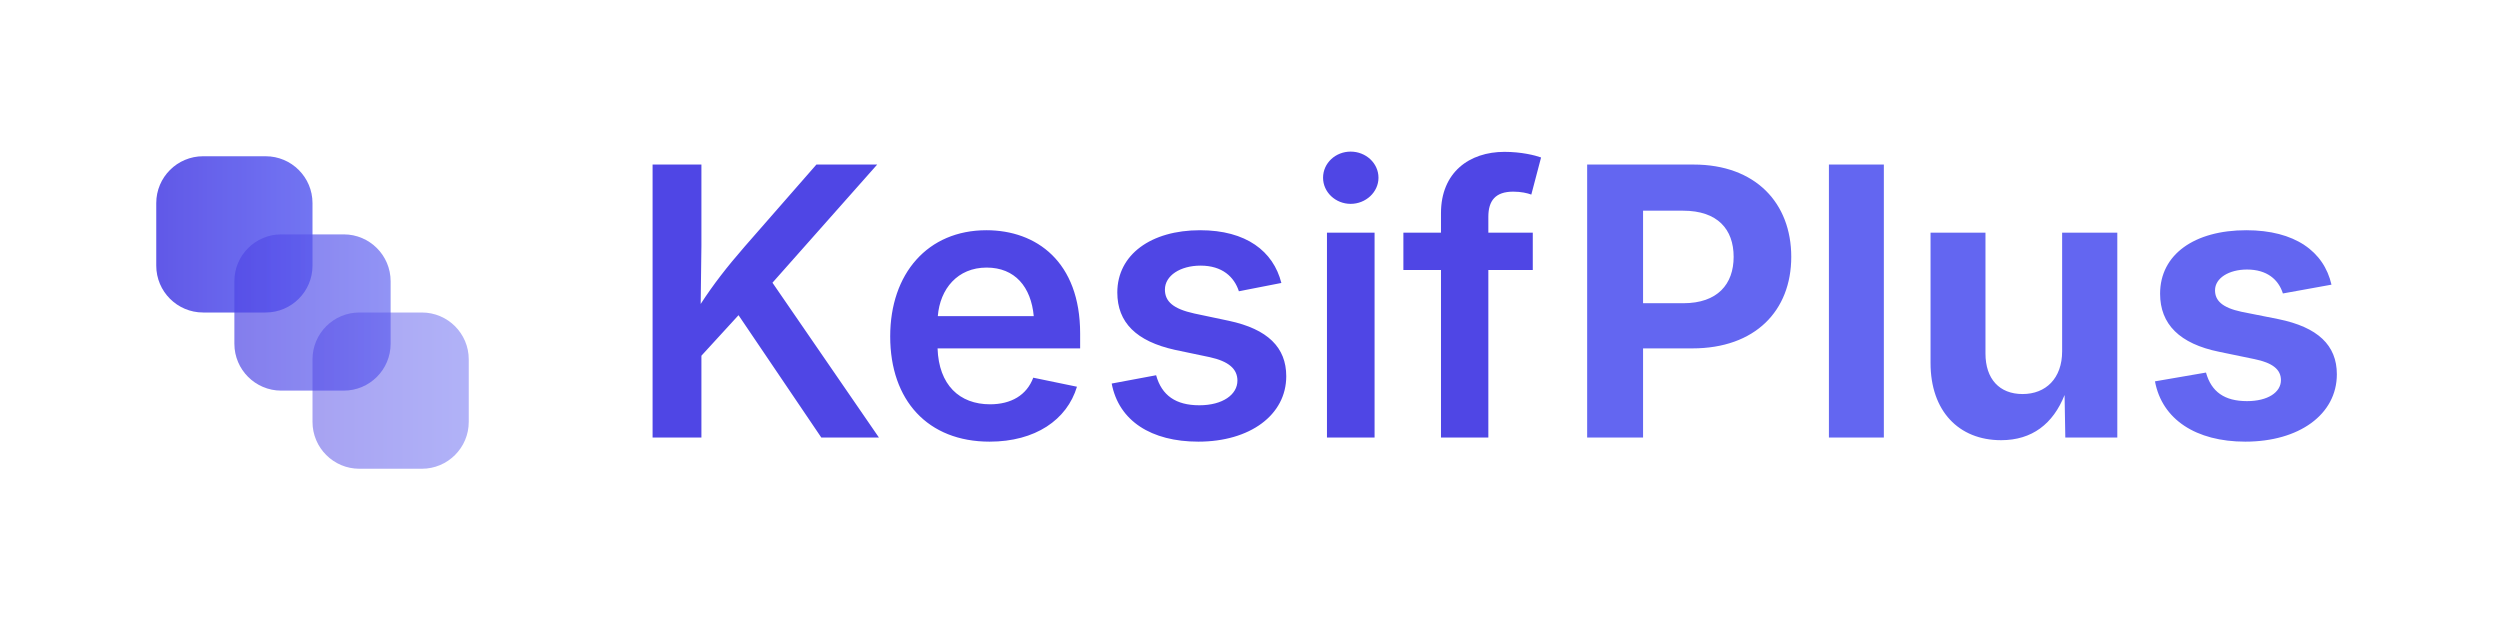
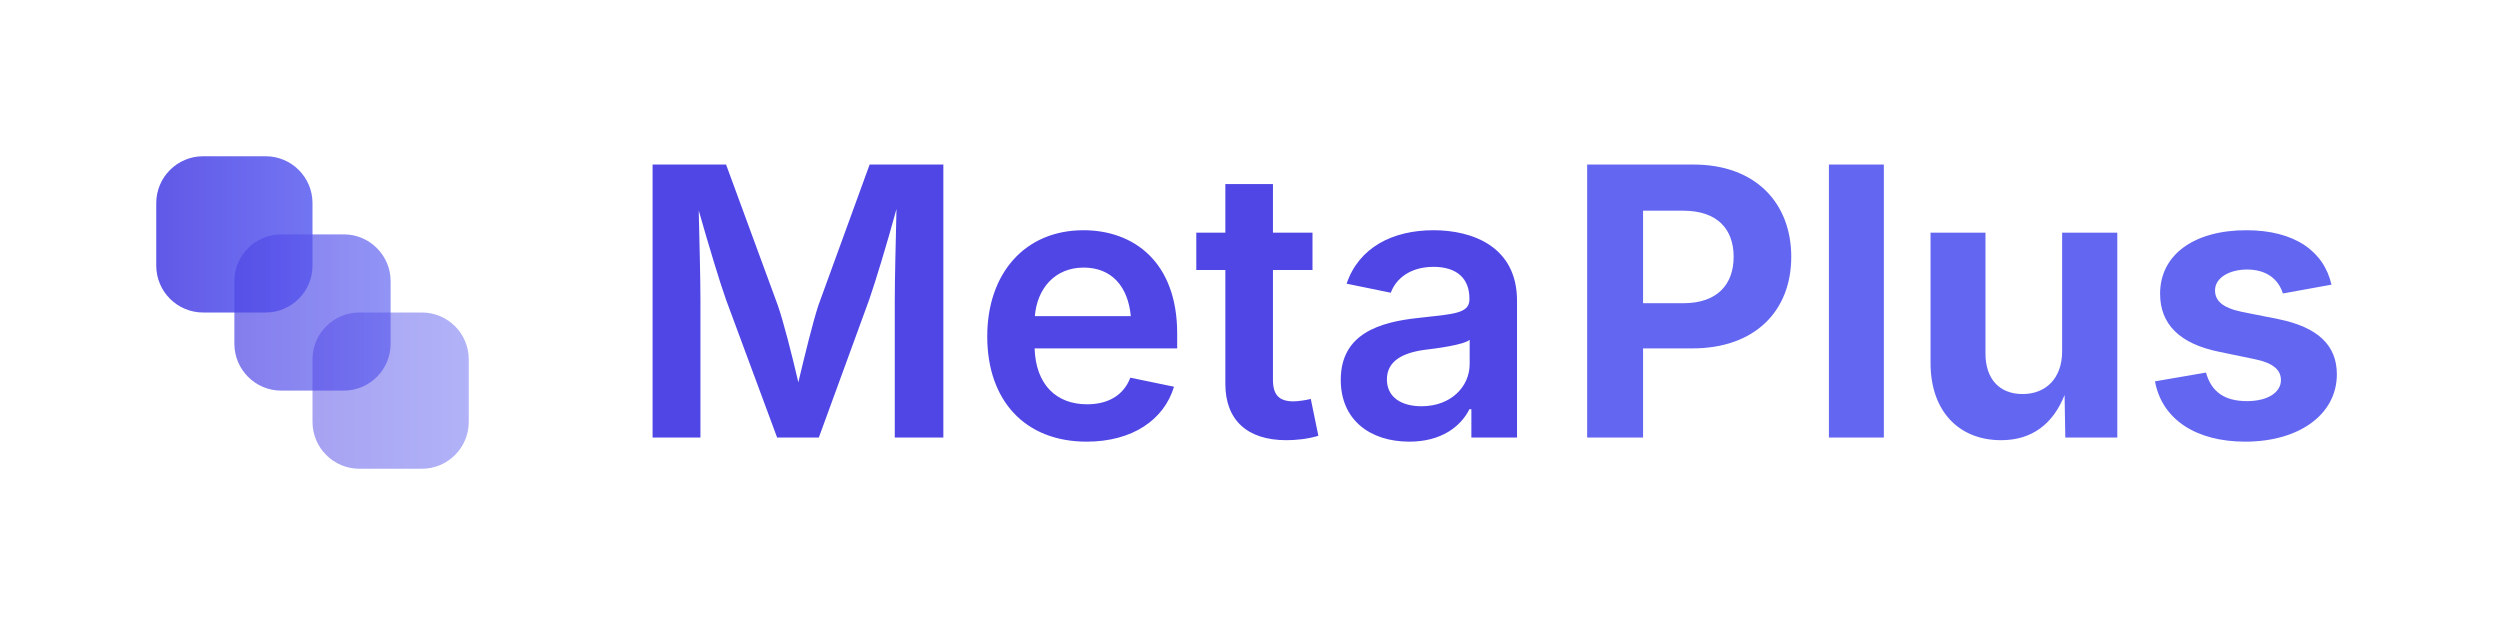
<svg xmlns="http://www.w3.org/2000/svg" viewBox="0 0 160 40">
  <defs>
    <linearGradient id="gradient" x1="0%" y1="0%" x2="100%" y2="0%">
      <stop offset="0%" style="stop-color:#4F46E5;stop-opacity:1" />
      <stop offset="100%" style="stop-color:#6366F1;stop-opacity:1" />
    </linearGradient>
  </defs>
  <g>
    <rect x="10" y="10" width="10" height="10" rx="3" fill="url(#gradient)" opacity="0.9" />
    <rect x="15" y="15" width="10" height="10" rx="3" fill="url(#gradient)" opacity="0.7" />
    <rect x="20" y="20" width="10" height="10" rx="3" fill="url(#gradient)" opacity="0.5" />
  </g>
  <text x="40" y="28" fill="#4F46E5" font-family="Inter, Arial, sans-serif" font-weight="600" font-size="24">
-     Kesif
+     Meta
  </text>
  <text x="100" y="28" fill="#6366F1" font-family="Inter, Arial, sans-serif" font-weight="700" font-size="24">
    Plus
  </text>
</svg>
